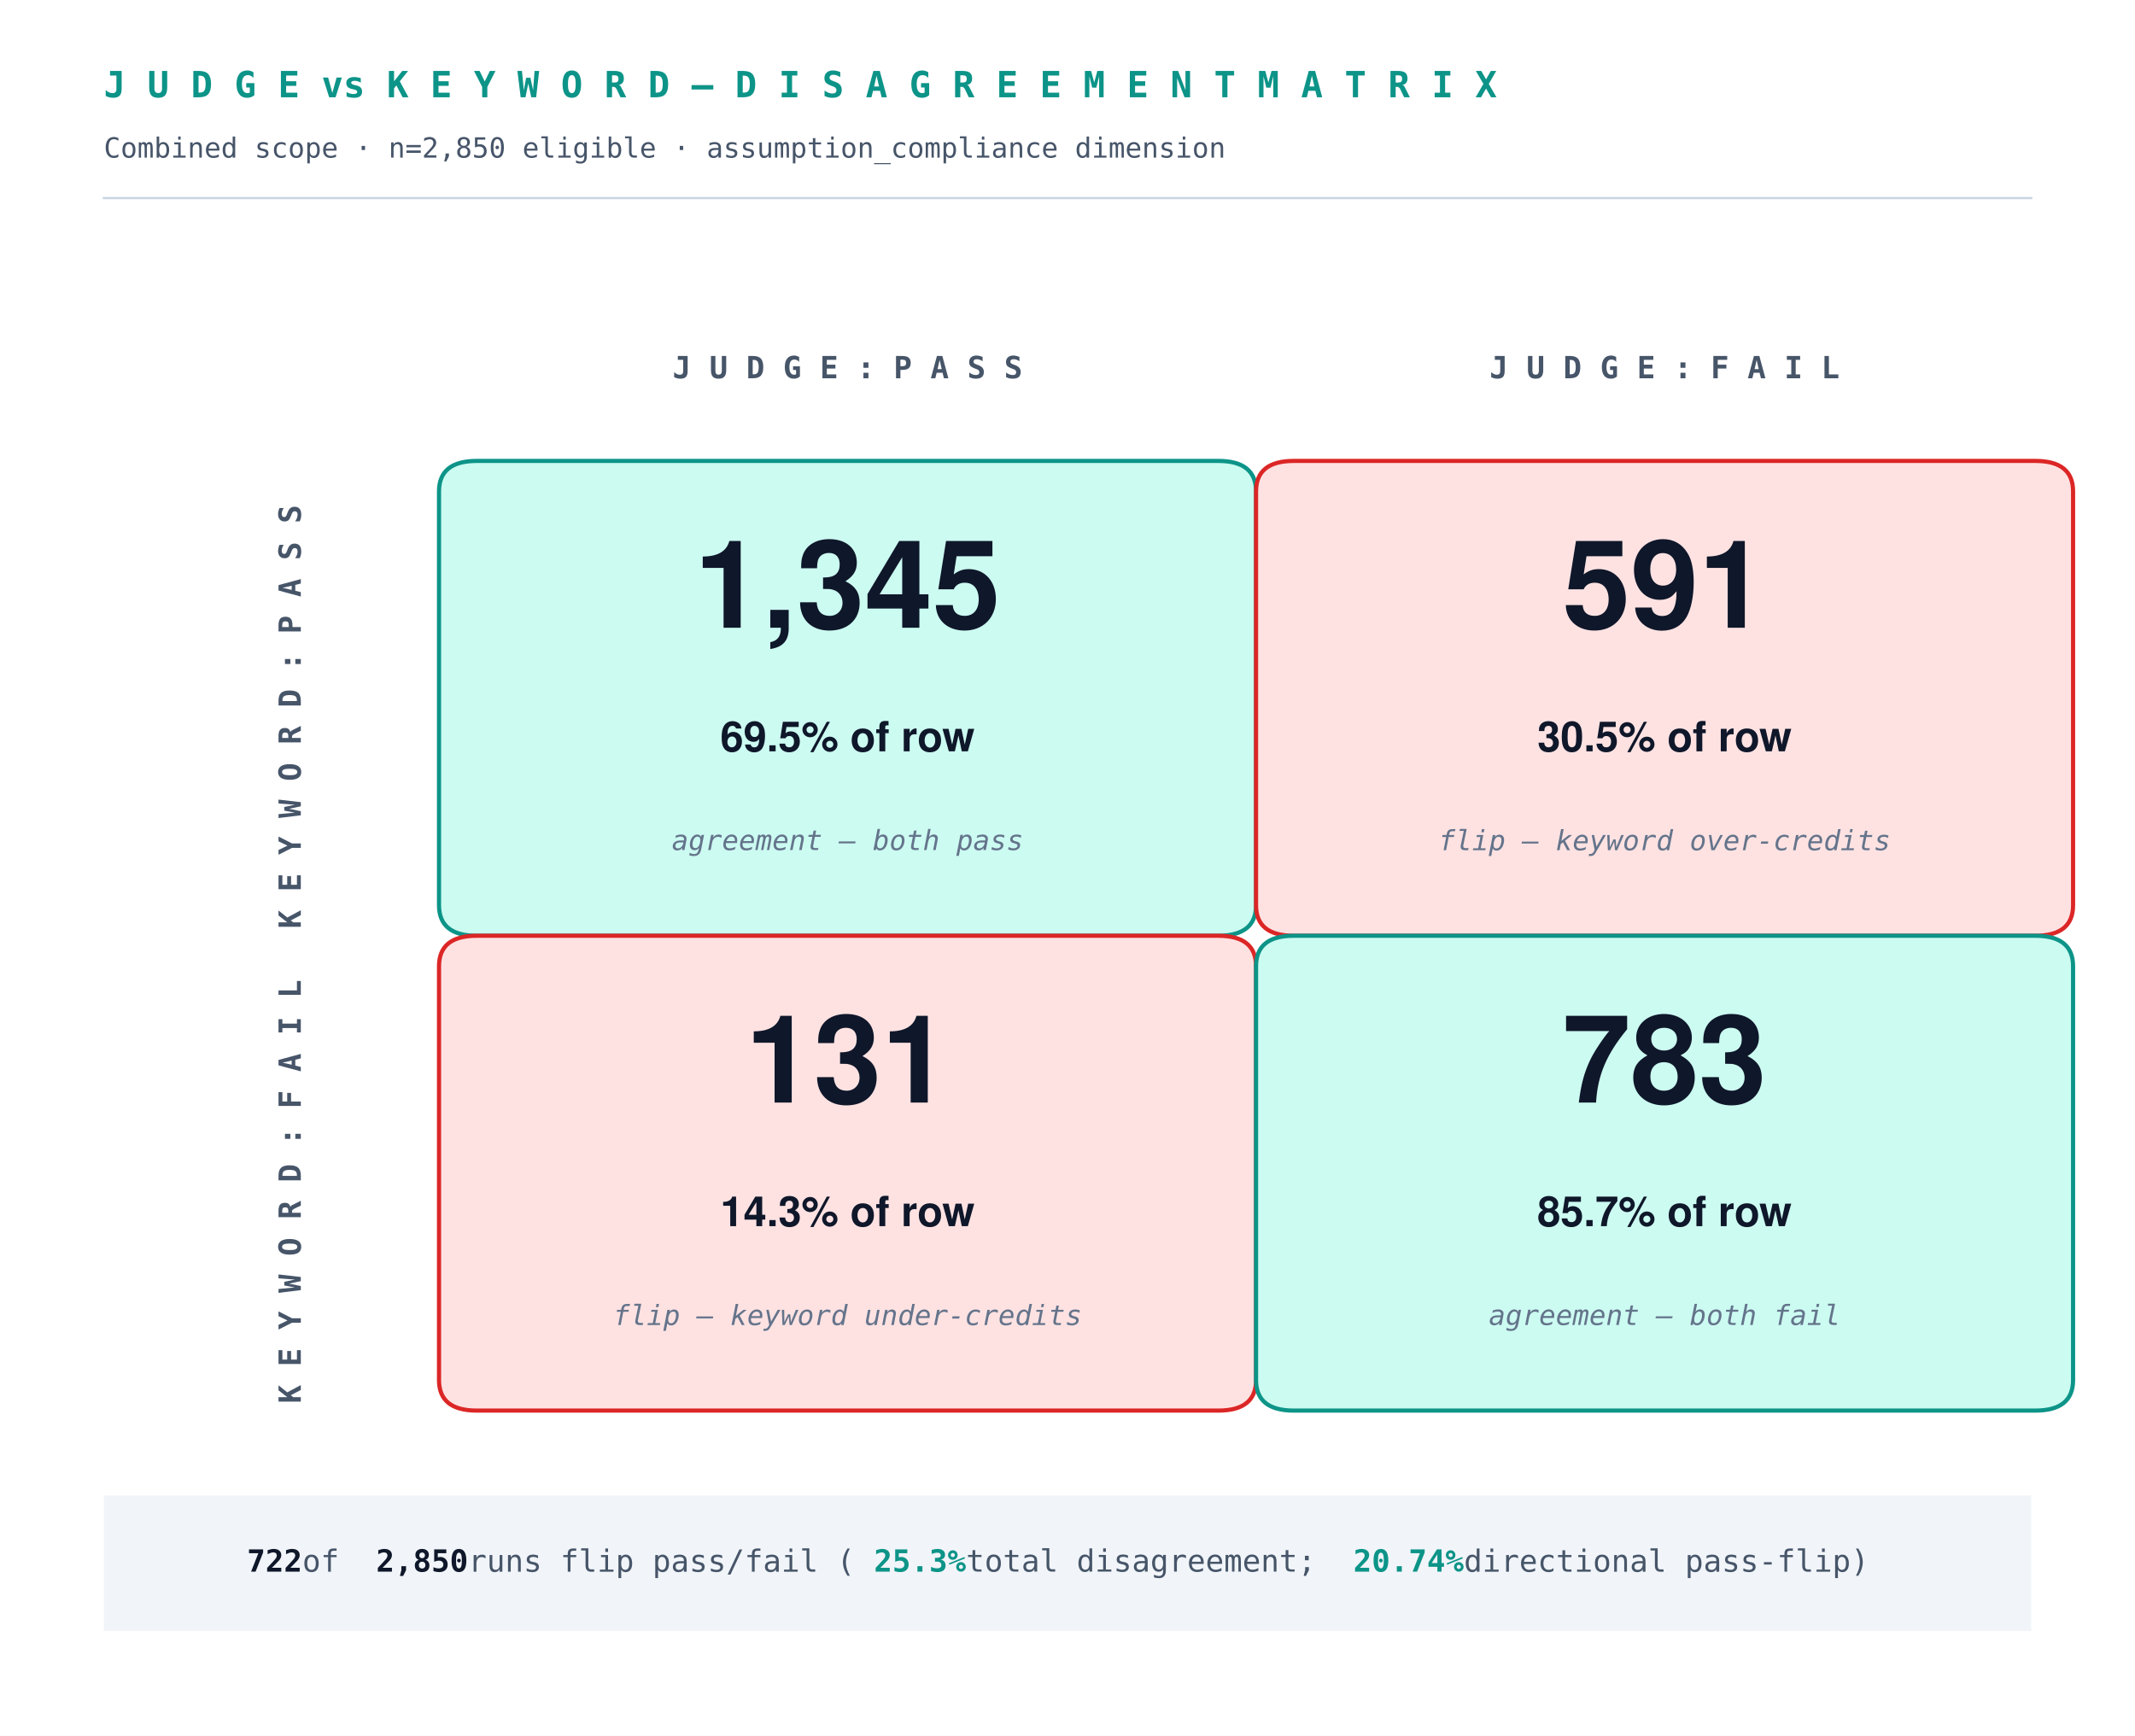
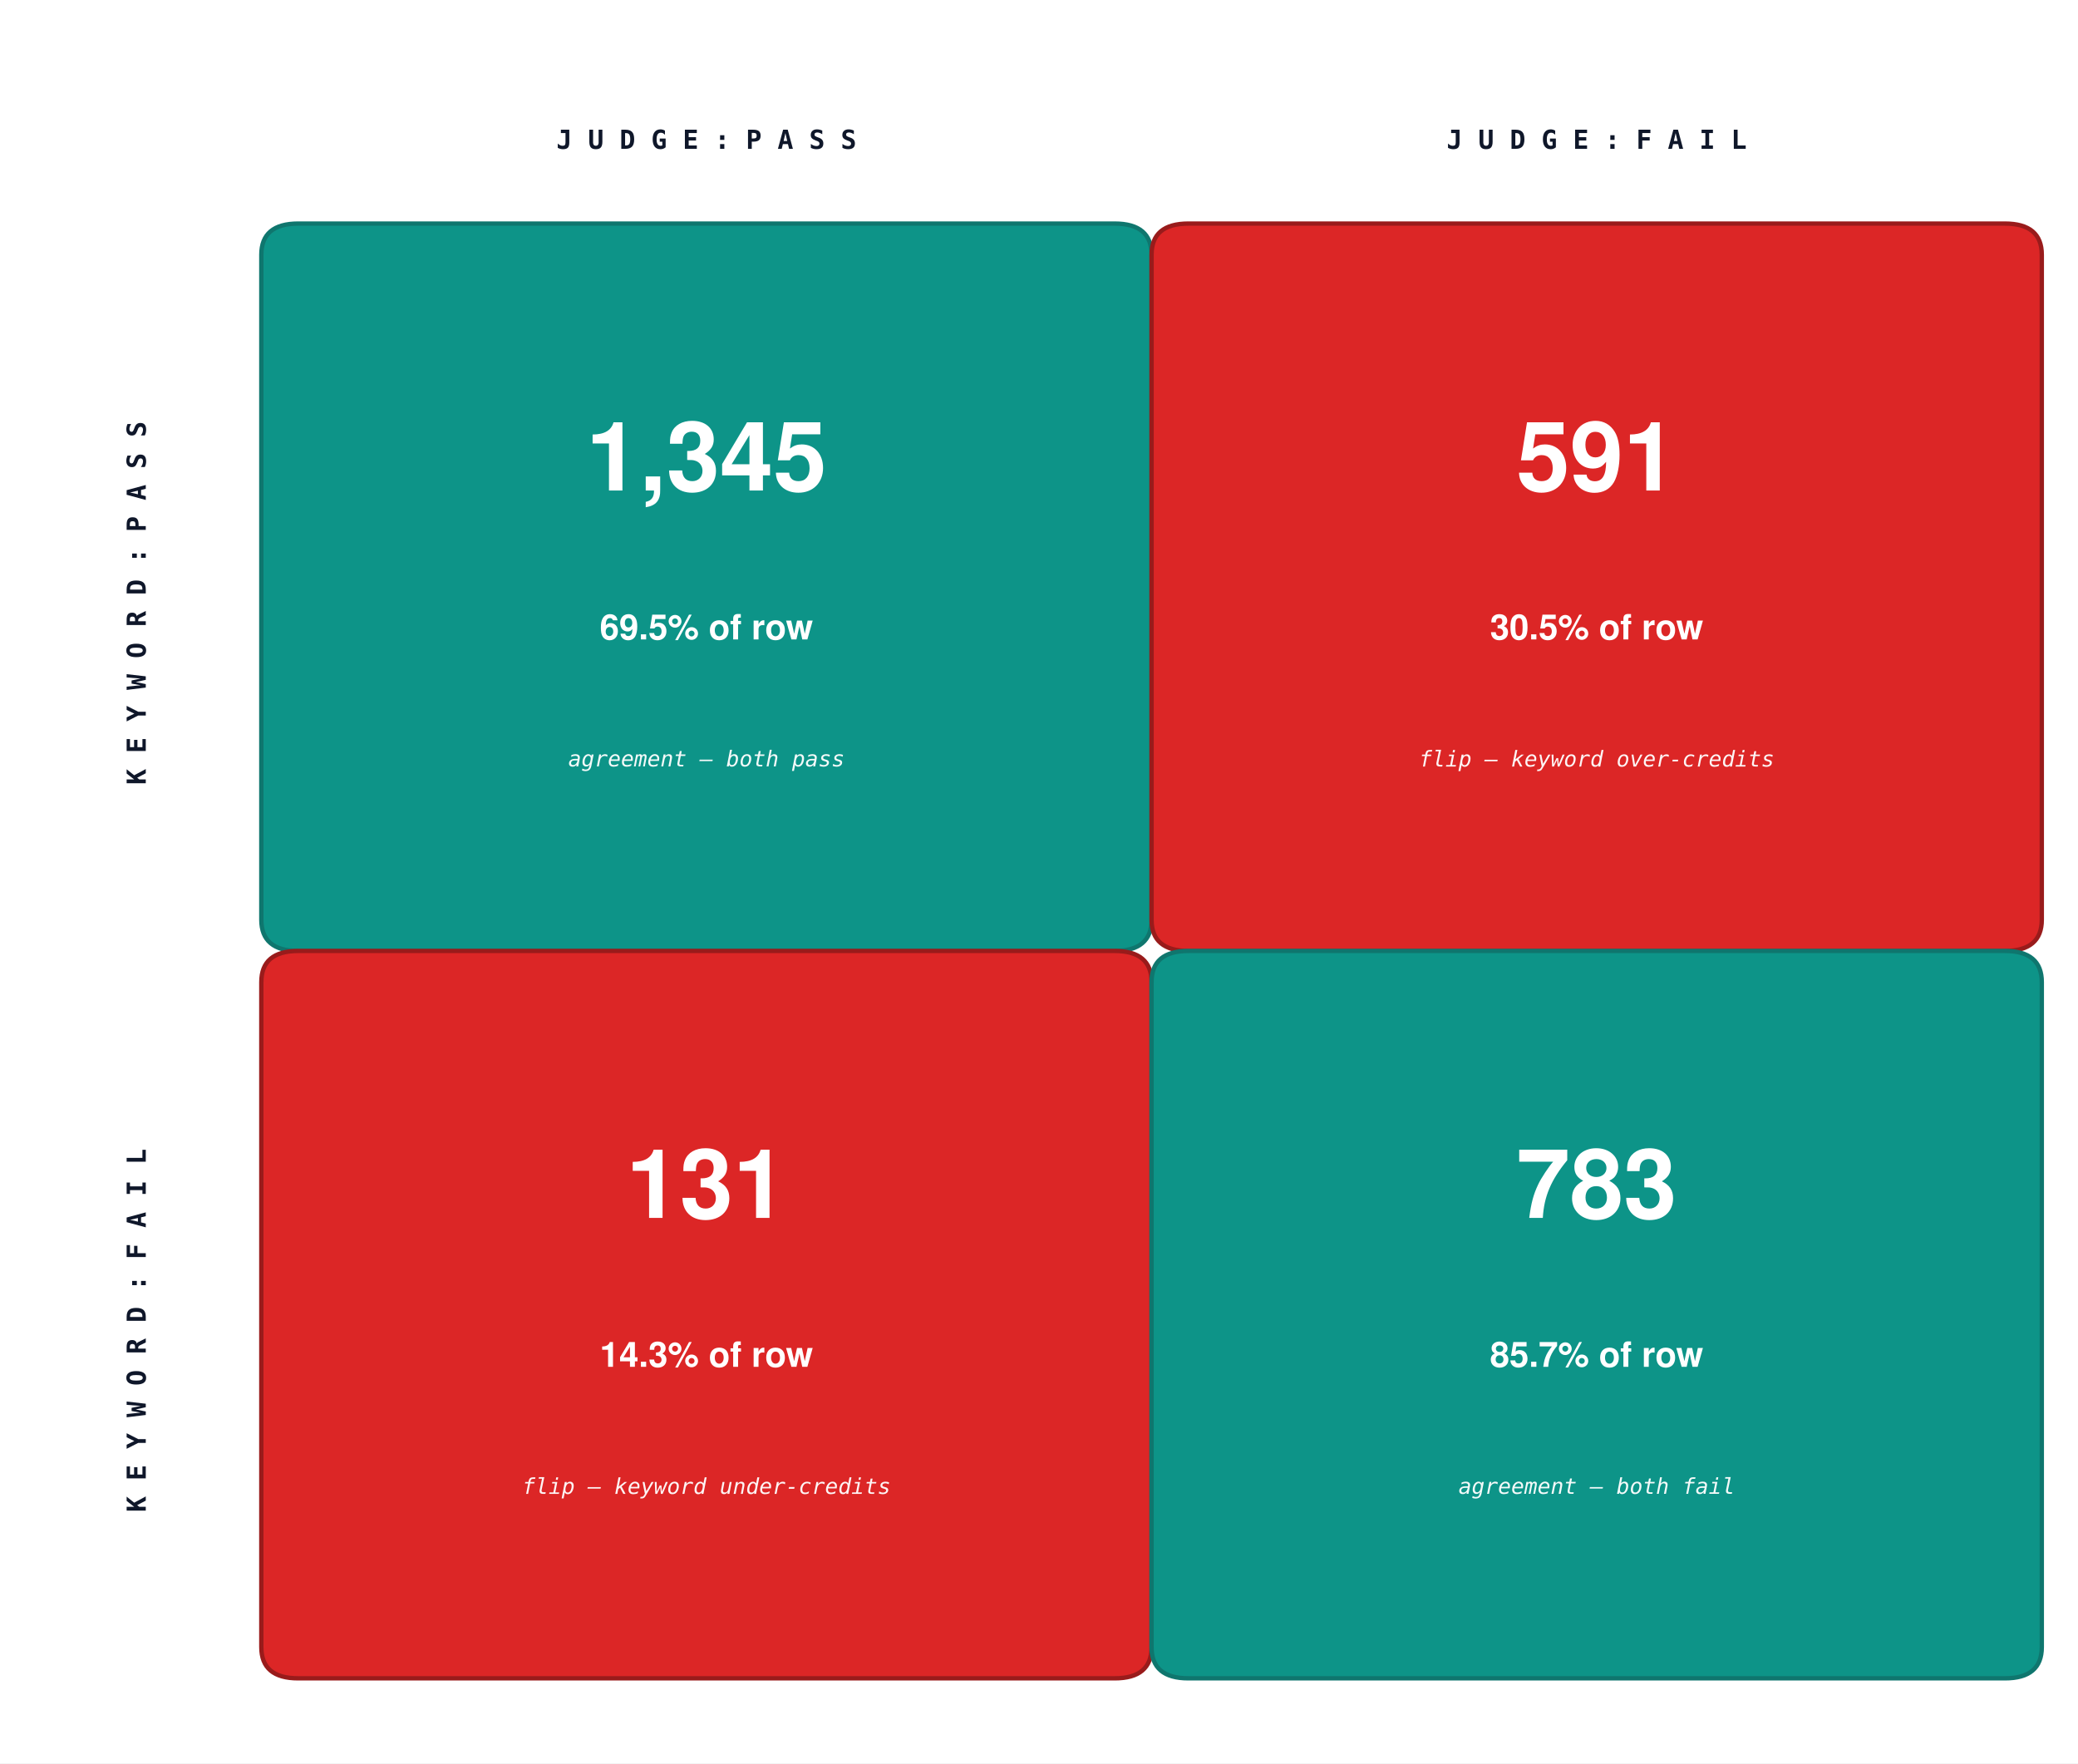
- <svg xmlns="http://www.w3.org/2000/svg" width="767.7pt" height="624.24pt" viewBox="0 0 767.7 624.24" version="1.1">
+ <svg xmlns="http://www.w3.org/2000/svg" width="950.4pt" height="806.4pt" viewBox="0 0 950.4 806.4" version="1.1">
  <defs>
    <style type="text/css">*{stroke-linejoin: round; stroke-linecap: butt}</style>
  </defs>
  <g id="figure_1">
    <g id="patch_1">
-       <path d="M 0 624.24  L 767.7 624.24  L 767.7 0  L 0 0  z " style="fill: #ffffff" />
+       <path d="M 0 806.4  L 950.4 806.4  L 950.4 0  L 0 0  z " style="fill: #ffffff" />
    </g>
    <g id="axes_1">
      <g id="patch_2">
-         <path d="M 7.2 617.04  L 760.5 617.04  L 760.5 7.2  L 7.2 7.2  z " style="fill: #ffffff" />
-       </g>
-       <g id="line2d_1">
-         <path d="M 37.332 71.233  L 730.368 71.233  " clip-path="url(#p614304b7aa)" style="fill: none; stroke: #cbd5e1; stroke-width: 0.8; stroke-linecap: square" />
-       </g>
-       <g id="patch_3">
-         <path d="M 37.332 586.548  L 730.368 586.548  L 730.368 537.761  L 37.332 537.761  z " clip-path="url(#p614304b7aa)" style="fill: #f1f5f9" />
+         <path d="M 7.2 799.2  L 943.2 799.2  L 943.2 7.2  L 7.2 7.2  z " style="fill: #ffffff" />
      </g>
      <g id="matplotlib.axis_1" />
      <g id="matplotlib.axis_2" />
+       <g id="patch_3">
+         <path d="M 136.368 434.88  L 509.832 434.88  Q 526.68 434.88 526.68 420.624  L 526.68 116.496  Q 526.68 102.24 509.832 102.24  L 136.368 102.24  Q 119.52 102.24 119.52 116.496  L 119.52 420.624  Q 119.52 434.88 136.368 434.88  z " clip-path="url(#peb5fe893fb)" style="fill: #0d9488; stroke: #0f766e; stroke-width: 2; stroke-linejoin: miter" />
+       </g>
      <g id="patch_4">
-         <path d="M 171.419 336.514  L 438.088 336.514  Q 451.647 336.514 451.647 325.536  L 451.647 176.736  Q 451.647 165.758 438.088 165.758  L 171.419 165.758  Q 157.86 165.758 157.86 176.736  L 157.86 325.536  Q 157.86 336.514 171.419 336.514  z " clip-path="url(#p614304b7aa)" style="fill: #ccfbf1; stroke: #0d9488; stroke-width: 1.5; stroke-linejoin: miter" />
+         <path d="M 543.528 434.88  L 916.992 434.88  Q 933.84 434.88 933.84 420.624  L 933.84 116.496  Q 933.84 102.24 916.992 102.24  L 543.528 102.24  Q 526.68 102.24 526.68 116.496  L 526.68 420.624  Q 526.68 434.88 543.528 434.88  z " clip-path="url(#peb5fe893fb)" style="fill: #dc2626; stroke: #991b1b; stroke-width: 2; stroke-linejoin: miter" />
      </g>
      <g id="patch_5">
-         <path d="M 465.206 336.514  L 731.875 336.514  Q 745.434 336.514 745.434 325.536  L 745.434 176.736  Q 745.434 165.758 731.875 165.758  L 465.206 165.758  Q 451.647 165.758 451.647 176.736  L 451.647 325.536  Q 451.647 336.514 465.206 336.514  z " clip-path="url(#p614304b7aa)" style="fill: #fee2e2; stroke: #dc2626; stroke-width: 1.5; stroke-linejoin: miter" />
+         <path d="M 136.368 767.52  L 509.832 767.52  Q 526.68 767.52 526.68 753.264  L 526.68 449.136  Q 526.68 434.88 509.832 434.88  L 136.368 434.88  Q 119.52 434.88 119.52 449.136  L 119.52 753.264  Q 119.52 767.52 136.368 767.52  z " clip-path="url(#peb5fe893fb)" style="fill: #dc2626; stroke: #991b1b; stroke-width: 2; stroke-linejoin: miter" />
      </g>
      <g id="patch_6">
-         <path d="M 171.419 507.269  L 438.088 507.269  Q 451.647 507.269 451.647 496.292  L 451.647 347.491  Q 451.647 336.514 438.088 336.514  L 171.419 336.514  Q 157.86 336.514 157.86 347.491  L 157.86 496.292  Q 157.86 507.269 171.419 507.269  z " clip-path="url(#p614304b7aa)" style="fill: #fee2e2; stroke: #dc2626; stroke-width: 1.5; stroke-linejoin: miter" />
-       </g>
-       <g id="patch_7">
-         <path d="M 465.206 507.269  L 731.875 507.269  Q 745.434 507.269 745.434 496.292  L 745.434 347.491  Q 745.434 336.514 731.875 336.514  L 465.206 336.514  Q 451.647 336.514 451.647 347.491  L 451.647 496.292  Q 451.647 507.269 465.206 507.269  z " clip-path="url(#p614304b7aa)" style="fill: #ccfbf1; stroke: #0d9488; stroke-width: 1.5; stroke-linejoin: miter" />
+         <path d="M 543.528 767.52  L 916.992 767.52  Q 933.84 767.52 933.84 753.264  L 933.84 449.136  Q 933.84 434.88 916.992 434.88  L 543.528 434.88  Q 526.68 434.88 526.68 449.136  L 526.68 753.264  Q 526.68 767.52 543.528 767.52  z " clip-path="url(#peb5fe893fb)" style="fill: #0d9488; stroke: #0f766e; stroke-width: 2; stroke-linejoin: miter" />
      </g>
      <g id="text_1">
-         <text style="font-weight: 700; font-size: 13px; font-family: 'DejaVu Sans Mono', 'Bitstream Vera Sans Mono', 'Computer Modern Typewriter', 'Andale Mono', 'Nimbus Mono L', 'Courier New', 'Courier', 'Fixed', 'Terminal', monospace; text-anchor: start; fill: #0d9488" x="37.332" y="34.988" transform="rotate(-0 37.332 34.98841)">J U D G E   vs   K E Y W O R D   —   D I S A G R E E M E N T   M A T R I X</text>
+         <text style="font-weight: 700; font-size: 12px; font-family: 'DejaVu Sans Mono', 'Bitstream Vera Sans Mono', 'Computer Modern Typewriter', 'Andale Mono', 'Nimbus Mono L', 'Courier New', 'Courier', 'Fixed', 'Terminal', monospace; text-anchor: middle; fill: #0f172a" x="323.1" y="68.064" transform="rotate(-0 323.1 68.06437)">J U D G E :   P A S S</text>
      </g>
      <g id="text_2">
-         <text style="font-size: 10px; font-family: 'DejaVu Sans Mono', 'Bitstream Vera Sans Mono', 'Computer Modern Typewriter', 'Andale Mono', 'Nimbus Mono L', 'Courier New', 'Courier', 'Fixed', 'Terminal', monospace; text-anchor: start; fill: #475569" x="37.332" y="56.679" transform="rotate(-0 37.332 56.67859)">Combined scope · n=2,850 eligible · assumption_compliance dimension</text>
+         <text style="font-weight: 700; font-size: 12px; font-family: 'DejaVu Sans Mono', 'Bitstream Vera Sans Mono', 'Computer Modern Typewriter', 'Andale Mono', 'Nimbus Mono L', 'Courier New', 'Courier', 'Fixed', 'Terminal', monospace; text-anchor: middle; fill: #0f172a" x="730.26" y="68.064" transform="rotate(-0 730.26 68.06437)">J U D G E :   F A I L</text>
      </g>
      <g id="text_3">
-         <text style="font-weight: 700; font-size: 11px; font-family: 'DejaVu Sans Mono', 'Bitstream Vera Sans Mono', 'Computer Modern Typewriter', 'Andale Mono', 'Nimbus Mono L', 'Courier New', 'Courier', 'Fixed', 'Terminal', monospace; text-anchor: middle; fill: #475569" x="304.753" y="136.028" transform="rotate(-0 304.7535 136.0279)">J U D G E :   P A S S</text>
+         <text style="font-weight: 700; font-size: 12px; font-family: 'DejaVu Sans Mono', 'Bitstream Vera Sans Mono', 'Computer Modern Typewriter', 'Andale Mono', 'Nimbus Mono L', 'Courier New', 'Courier', 'Fixed', 'Terminal', monospace; fill: #0f172a" transform="translate(66.67125 358.8647) rotate(-90)">K E Y W O R D :   P A S S</text>
      </g>
      <g id="text_4">
-         <text style="font-weight: 700; font-size: 11px; font-family: 'DejaVu Sans Mono', 'Bitstream Vera Sans Mono', 'Computer Modern Typewriter', 'Andale Mono', 'Nimbus Mono L', 'Courier New', 'Courier', 'Fixed', 'Terminal', monospace; text-anchor: middle; fill: #475569" x="598.54" y="136.028" transform="rotate(-0 598.5405 136.0279)">J U D G E :   F A I L</text>
+         <text style="font-weight: 700; font-size: 12px; font-family: 'DejaVu Sans Mono', 'Bitstream Vera Sans Mono', 'Computer Modern Typewriter', 'Andale Mono', 'Nimbus Mono L', 'Courier New', 'Courier', 'Fixed', 'Terminal', monospace; fill: #0f172a" transform="translate(66.67125 691.5047) rotate(-90)">K E Y W O R D :   F A I L</text>
      </g>
      <g id="text_5">
-         <text style="font-weight: 700; font-size: 11px; font-family: 'DejaVu Sans Mono', 'Bitstream Vera Sans Mono', 'Computer Modern Typewriter', 'Andale Mono', 'Nimbus Mono L', 'Courier New', 'Courier', 'Fixed', 'Terminal', monospace; fill: #475569" transform="translate(108.1643 333.9153) rotate(-90)">K E Y W O R D :   P A S S</text>
+         <text style="font-weight: 700; font-size: 44px; font-family: 'Helvetica', 'Arial', 'DejaVu Sans', sans-serif; text-anchor: middle; fill: #ffffff" x="323.1" y="224.316" transform="rotate(-0 323.1 224.3159)">1,345</text>
      </g>
      <g id="text_6">
-         <text style="font-weight: 700; font-size: 11px; font-family: 'DejaVu Sans Mono', 'Bitstream Vera Sans Mono', 'Computer Modern Typewriter', 'Andale Mono', 'Nimbus Mono L', 'Courier New', 'Courier', 'Fixed', 'Terminal', monospace; fill: #475569" transform="translate(108.1643 504.6705) rotate(-90)">K E Y W O R D :   F A I L</text>
+         <text style="font-weight: 600; font-size: 16px; font-family: 'Helvetica', 'Arial', 'DejaVu Sans', sans-serif; text-anchor: middle; fill: #ffffff" x="323.1" y="292.431" transform="rotate(-0 323.1 292.4312)">69.5% of row</text>
      </g>
      <g id="text_7">
-         <text style="font-weight: 700; font-size: 44px; font-family: 'Helvetica', 'Arial', 'DejaVu Sans', sans-serif; text-anchor: middle; fill: #0f172a" x="304.753" y="225.742" transform="rotate(-0 304.7535 225.7415)">1,345</text>
+         <text style="font-style: italic; font-size: 10px; font-family: 'DejaVu Sans Mono', 'Bitstream Vera Sans Mono', 'Computer Modern Typewriter', 'Andale Mono', 'Nimbus Mono L', 'Courier New', 'Courier', 'Fixed', 'Terminal', monospace; text-anchor: middle; fill: #ffffff; opacity: 0.95" x="323.1" y="350.485" transform="rotate(-0 323.1 350.485)">agreement — both pass</text>
      </g>
      <g id="text_8">
-         <text style="font-weight: 700; font-size: 15px; font-family: 'Helvetica', 'Arial', 'DejaVu Sans', sans-serif; text-anchor: middle; fill: #0f172a" x="304.753" y="270.199" transform="rotate(-0 304.7535 270.1988)">69.5% of row</text>
+         <text style="font-weight: 700; font-size: 44px; font-family: 'Helvetica', 'Arial', 'DejaVu Sans', sans-serif; text-anchor: middle; fill: #ffffff" x="730.26" y="224.316" transform="rotate(-0 730.26 224.3159)">591</text>
      </g>
      <g id="text_9">
-         <text style="font-style: italic; font-size: 10px; font-family: 'DejaVu Sans Mono', 'Bitstream Vera Sans Mono', 'Computer Modern Typewriter', 'Andale Mono', 'Nimbus Mono L', 'Courier New', 'Courier', 'Fixed', 'Terminal', monospace; text-anchor: middle; fill: #64748b" x="304.753" y="305.697" transform="rotate(-0 304.7535 305.6974)">agreement — both pass</text>
+         <text style="font-weight: 600; font-size: 16px; font-family: 'Helvetica', 'Arial', 'DejaVu Sans', sans-serif; text-anchor: middle; fill: #ffffff" x="730.26" y="292.431" transform="rotate(-0 730.26 292.4312)">30.5% of row</text>
      </g>
      <g id="text_10">
-         <text style="font-weight: 700; font-size: 44px; font-family: 'Helvetica', 'Arial', 'DejaVu Sans', sans-serif; text-anchor: middle; fill: #0f172a" x="598.54" y="225.742" transform="rotate(-0 598.5405 225.7415)">591</text>
+         <text style="font-style: italic; font-size: 10px; font-family: 'DejaVu Sans Mono', 'Bitstream Vera Sans Mono', 'Computer Modern Typewriter', 'Andale Mono', 'Nimbus Mono L', 'Courier New', 'Courier', 'Fixed', 'Terminal', monospace; text-anchor: middle; fill: #ffffff; opacity: 0.95" x="730.26" y="350.546" transform="rotate(-0 730.26 350.5459)">flip — keyword over-credits</text>
      </g>
      <g id="text_11">
-         <text style="font-weight: 700; font-size: 15px; font-family: 'Helvetica', 'Arial', 'DejaVu Sans', sans-serif; text-anchor: middle; fill: #0f172a" x="598.54" y="270.199" transform="rotate(-0 598.5405 270.1988)">30.5% of row</text>
+         <text style="font-weight: 700; font-size: 44px; font-family: 'Helvetica', 'Arial', 'DejaVu Sans', sans-serif; text-anchor: middle; fill: #ffffff" x="323.1" y="556.956" transform="rotate(-0 323.1 556.9559)">131</text>
      </g>
      <g id="text_12">
-         <text style="font-style: italic; font-size: 10px; font-family: 'DejaVu Sans Mono', 'Bitstream Vera Sans Mono', 'Computer Modern Typewriter', 'Andale Mono', 'Nimbus Mono L', 'Courier New', 'Courier', 'Fixed', 'Terminal', monospace; text-anchor: middle; fill: #64748b" x="598.54" y="305.758" transform="rotate(-0 598.5405 305.7583)">flip — keyword over-credits</text>
+         <text style="font-weight: 600; font-size: 16px; font-family: 'Helvetica', 'Arial', 'DejaVu Sans', sans-serif; text-anchor: middle; fill: #ffffff" x="323.1" y="625.071" transform="rotate(-0 323.1 625.0712)">14.3% of row</text>
      </g>
      <g id="text_13">
-         <text style="font-weight: 700; font-size: 44px; font-family: 'Helvetica', 'Arial', 'DejaVu Sans', sans-serif; text-anchor: middle; fill: #0f172a" x="304.753" y="396.497" transform="rotate(-0 304.7535 396.4967)">131</text>
+         <text style="font-style: italic; font-size: 10px; font-family: 'DejaVu Sans Mono', 'Bitstream Vera Sans Mono', 'Computer Modern Typewriter', 'Andale Mono', 'Nimbus Mono L', 'Courier New', 'Courier', 'Fixed', 'Terminal', monospace; text-anchor: middle; fill: #ffffff; opacity: 0.95" x="323.1" y="683.186" transform="rotate(-0 323.1 683.1859)">flip — keyword under-credits</text>
      </g>
      <g id="text_14">
-         <text style="font-weight: 700; font-size: 15px; font-family: 'Helvetica', 'Arial', 'DejaVu Sans', sans-serif; text-anchor: middle; fill: #0f172a" x="304.753" y="440.954" transform="rotate(-0 304.7535 440.954)">14.3% of row</text>
+         <text style="font-weight: 700; font-size: 44px; font-family: 'Helvetica', 'Arial', 'DejaVu Sans', sans-serif; text-anchor: middle; fill: #ffffff" x="730.26" y="556.956" transform="rotate(-0 730.26 556.9559)">783</text>
      </g>
      <g id="text_15">
-         <text style="font-style: italic; font-size: 10px; font-family: 'DejaVu Sans Mono', 'Bitstream Vera Sans Mono', 'Computer Modern Typewriter', 'Andale Mono', 'Nimbus Mono L', 'Courier New', 'Courier', 'Fixed', 'Terminal', monospace; text-anchor: middle; fill: #64748b" x="304.753" y="476.514" transform="rotate(-0 304.7535 476.5135)">flip — keyword under-credits</text>
+         <text style="font-weight: 600; font-size: 16px; font-family: 'Helvetica', 'Arial', 'DejaVu Sans', sans-serif; text-anchor: middle; fill: #ffffff" x="730.26" y="625.071" transform="rotate(-0 730.26 625.0712)">85.7% of row</text>
      </g>
      <g id="text_16">
-         <text style="font-weight: 700; font-size: 44px; font-family: 'Helvetica', 'Arial', 'DejaVu Sans', sans-serif; text-anchor: middle; fill: #0f172a" x="598.54" y="396.497" transform="rotate(-0 598.5405 396.4967)">783</text>
-       </g>
-       <g id="text_17">
-         <text style="font-weight: 700; font-size: 15px; font-family: 'Helvetica', 'Arial', 'DejaVu Sans', sans-serif; text-anchor: middle; fill: #0f172a" x="598.54" y="440.954" transform="rotate(-0 598.5405 440.954)">85.7% of row</text>
-       </g>
-       <g id="text_18">
-         <text style="font-style: italic; font-size: 10px; font-family: 'DejaVu Sans Mono', 'Bitstream Vera Sans Mono', 'Computer Modern Typewriter', 'Andale Mono', 'Nimbus Mono L', 'Courier New', 'Courier', 'Fixed', 'Terminal', monospace; text-anchor: middle; fill: #64748b" x="598.54" y="476.479" transform="rotate(-0 598.5405 476.4792)">agreement — both fail</text>
-       </g>
-       <g id="text_19">
-         <text style="font-weight: 700; font-size: 11px; font-family: 'DejaVu Sans Mono', 'Bitstream Vera Sans Mono', 'Computer Modern Typewriter', 'Andale Mono', 'Nimbus Mono L', 'Courier New', 'Courier', 'Fixed', 'Terminal', monospace; text-anchor: start; fill: #0f172a" x="88.815" y="565.19" transform="rotate(-0 88.815 565.1897)">722</text>
-       </g>
-       <g id="text_20">
-         <text style="font-size: 11px; font-family: 'DejaVu Sans Mono', 'Bitstream Vera Sans Mono', 'Computer Modern Typewriter', 'Andale Mono', 'Nimbus Mono L', 'Courier New', 'Courier', 'Fixed', 'Terminal', monospace; text-anchor: start; fill: #475569" x="108.705" y="565.219" transform="rotate(-0 108.705 565.2189)"> of </text>
-       </g>
-       <g id="text_21">
-         <text style="font-weight: 700; font-size: 11px; font-family: 'DejaVu Sans Mono', 'Bitstream Vera Sans Mono', 'Computer Modern Typewriter', 'Andale Mono', 'Nimbus Mono L', 'Courier New', 'Courier', 'Fixed', 'Terminal', monospace; text-anchor: start; fill: #0f172a" x="135.225" y="565.19" transform="rotate(-0 135.225 565.1897)">2,850</text>
-       </g>
-       <g id="text_22">
-         <text style="font-size: 11px; font-family: 'DejaVu Sans Mono', 'Bitstream Vera Sans Mono', 'Computer Modern Typewriter', 'Andale Mono', 'Nimbus Mono L', 'Courier New', 'Courier', 'Fixed', 'Terminal', monospace; text-anchor: start; fill: #475569" x="168.375" y="565.219" transform="rotate(-0 168.375 565.2189)"> runs flip pass/fail (</text>
-       </g>
-       <g id="text_23">
-         <text style="font-weight: 700; font-size: 11px; font-family: 'DejaVu Sans Mono', 'Bitstream Vera Sans Mono', 'Computer Modern Typewriter', 'Andale Mono', 'Nimbus Mono L', 'Courier New', 'Courier', 'Fixed', 'Terminal', monospace; text-anchor: start; fill: #0d9488" x="314.235" y="565.19" transform="rotate(-0 314.235 565.1897)">25.3%</text>
-       </g>
-       <g id="text_24">
-         <text style="font-size: 11px; font-family: 'DejaVu Sans Mono', 'Bitstream Vera Sans Mono', 'Computer Modern Typewriter', 'Andale Mono', 'Nimbus Mono L', 'Courier New', 'Courier', 'Fixed', 'Terminal', monospace; text-anchor: start; fill: #475569" x="347.385" y="565.181" transform="rotate(-0 347.385 565.1811)"> total disagreement; </text>
-       </g>
-       <g id="text_25">
-         <text style="font-weight: 700; font-size: 11px; font-family: 'DejaVu Sans Mono', 'Bitstream Vera Sans Mono', 'Computer Modern Typewriter', 'Andale Mono', 'Nimbus Mono L', 'Courier New', 'Courier', 'Fixed', 'Terminal', monospace; text-anchor: start; fill: #0d9488" x="486.615" y="565.19" transform="rotate(-0 486.615 565.1897)">20.74%</text>
-       </g>
-       <g id="text_26">
-         <text style="font-size: 11px; font-family: 'DejaVu Sans Mono', 'Bitstream Vera Sans Mono', 'Computer Modern Typewriter', 'Andale Mono', 'Nimbus Mono L', 'Courier New', 'Courier', 'Fixed', 'Terminal', monospace; text-anchor: start; fill: #475569" x="526.395" y="565.219" transform="rotate(-0 526.395 565.2189)"> directional pass-flip)</text>
+         <text style="font-style: italic; font-size: 10px; font-family: 'DejaVu Sans Mono', 'Bitstream Vera Sans Mono', 'Computer Modern Typewriter', 'Andale Mono', 'Nimbus Mono L', 'Courier New', 'Courier', 'Fixed', 'Terminal', monospace; text-anchor: middle; fill: #ffffff; opacity: 0.95" x="730.26" y="683.152" transform="rotate(-0 730.26 683.1516)">agreement — both fail</text>
      </g>
    </g>
  </g>
  <defs>
-     <clipPath id="p614304b7aa">
-       <rect x="7.2" y="7.2" width="753.3" height="609.84" />
+     <clipPath id="peb5fe893fb">
+       <rect x="7.2" y="7.2" width="936" height="792" />
    </clipPath>
  </defs>
</svg>
